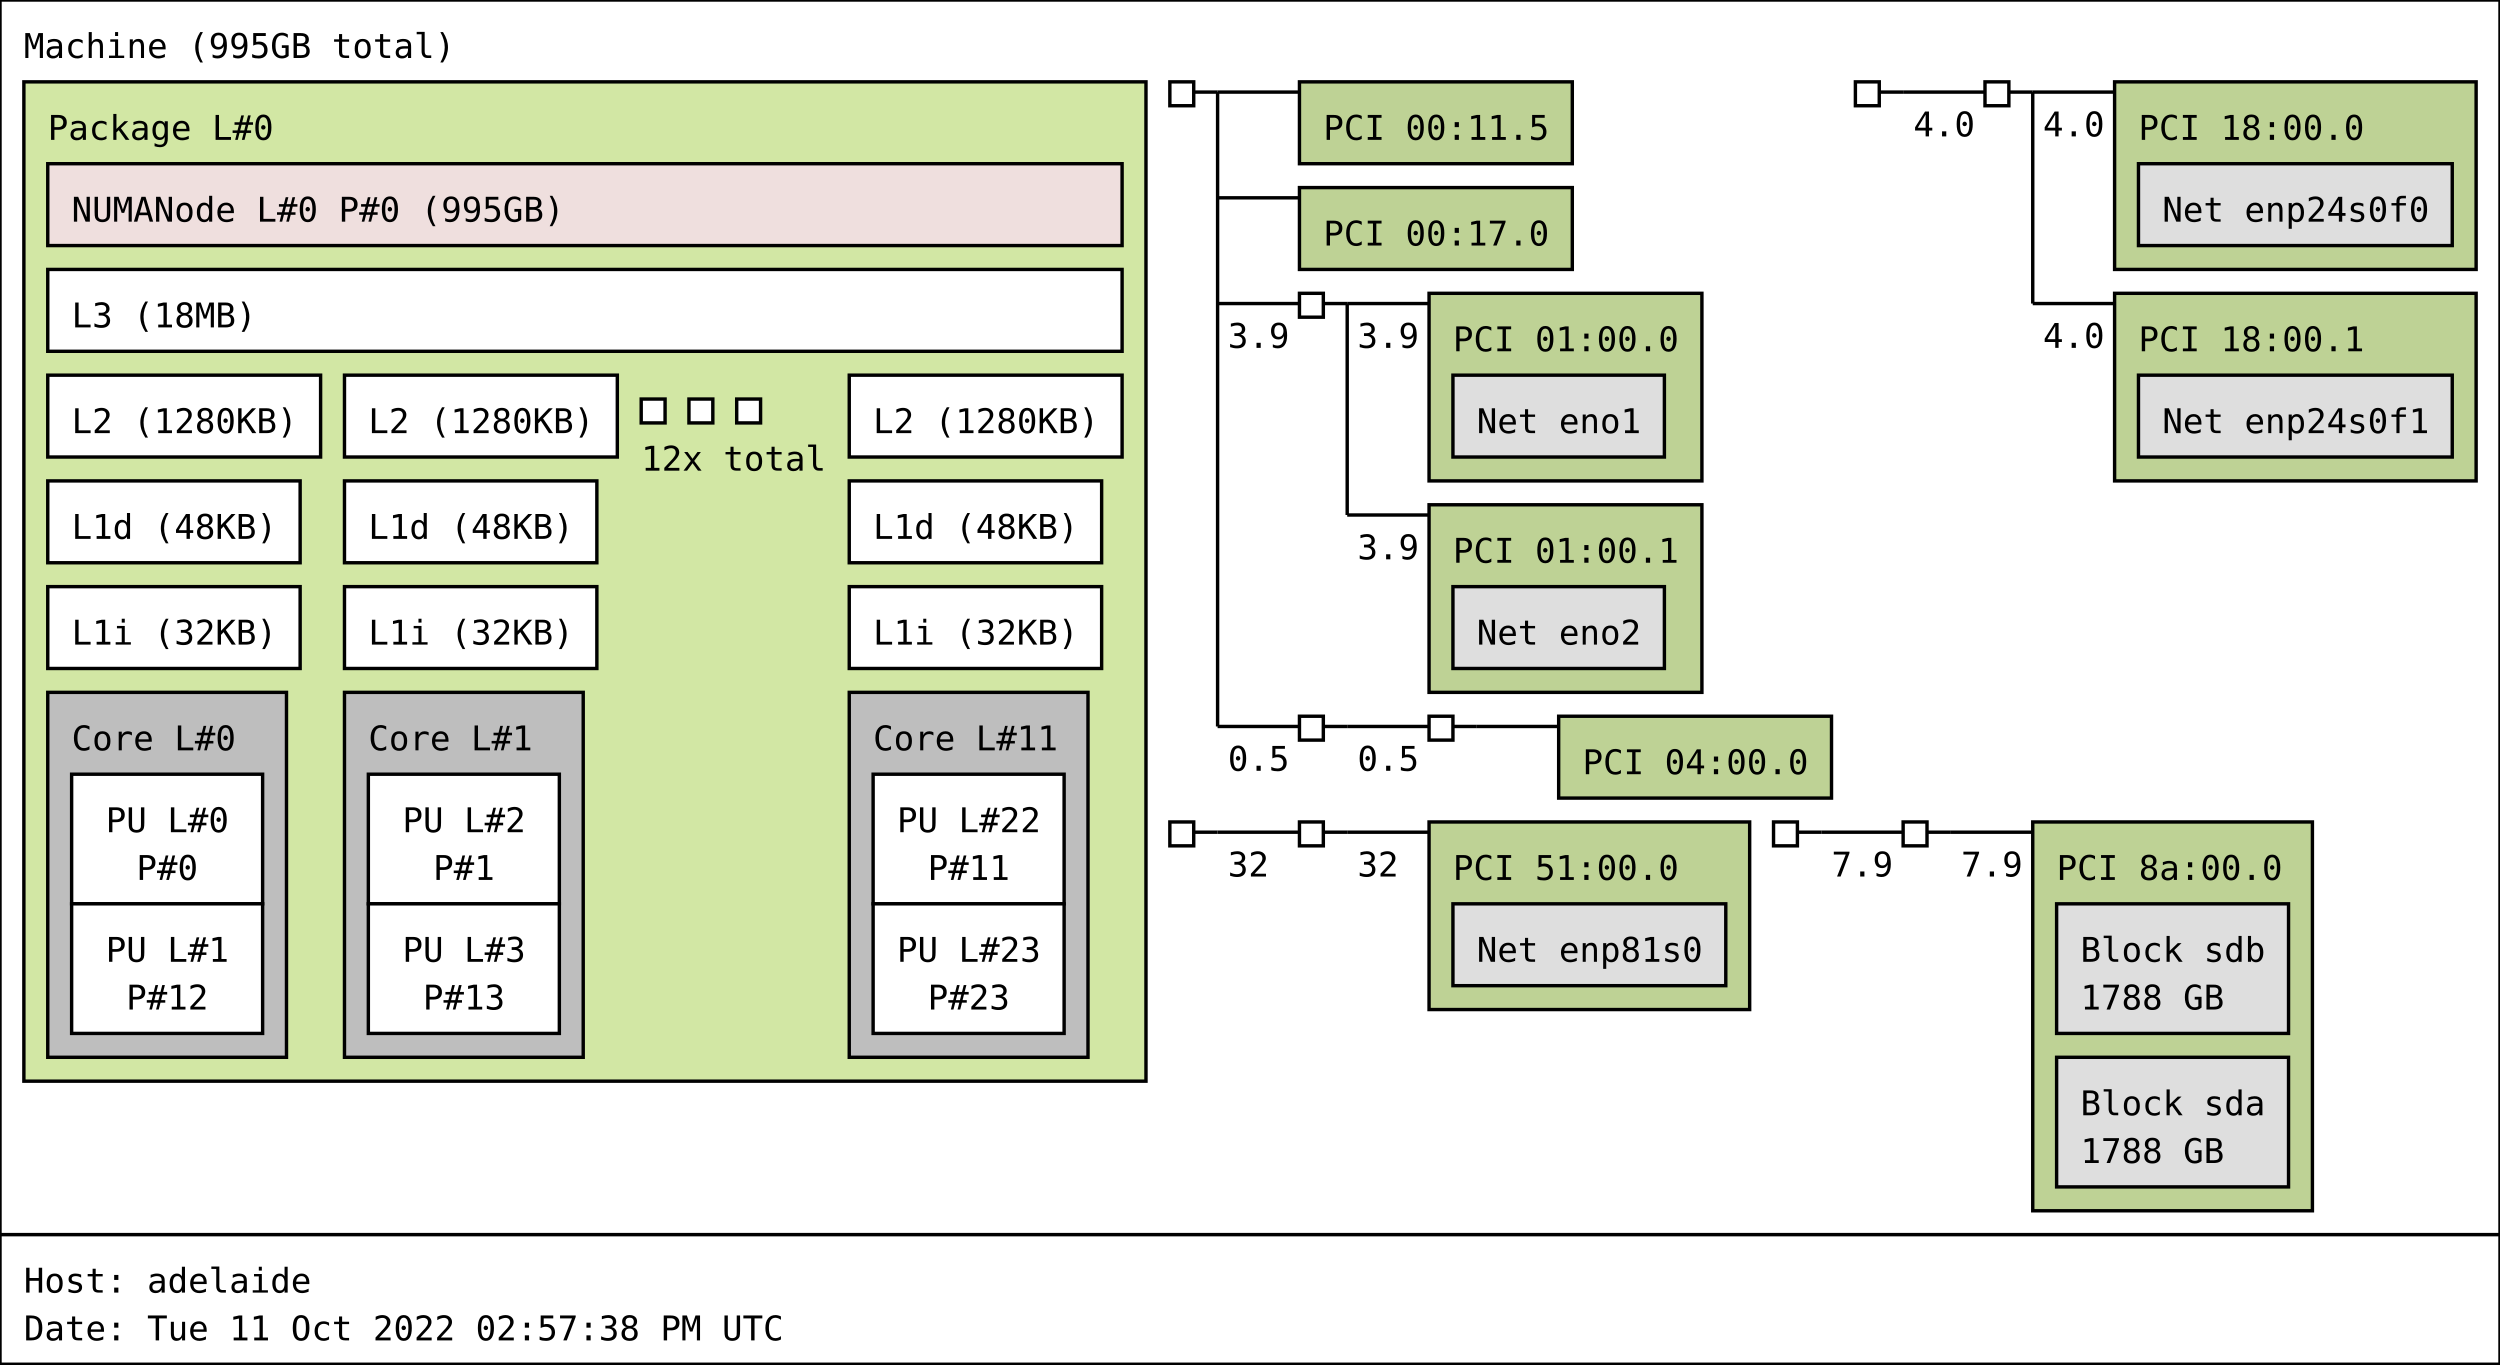
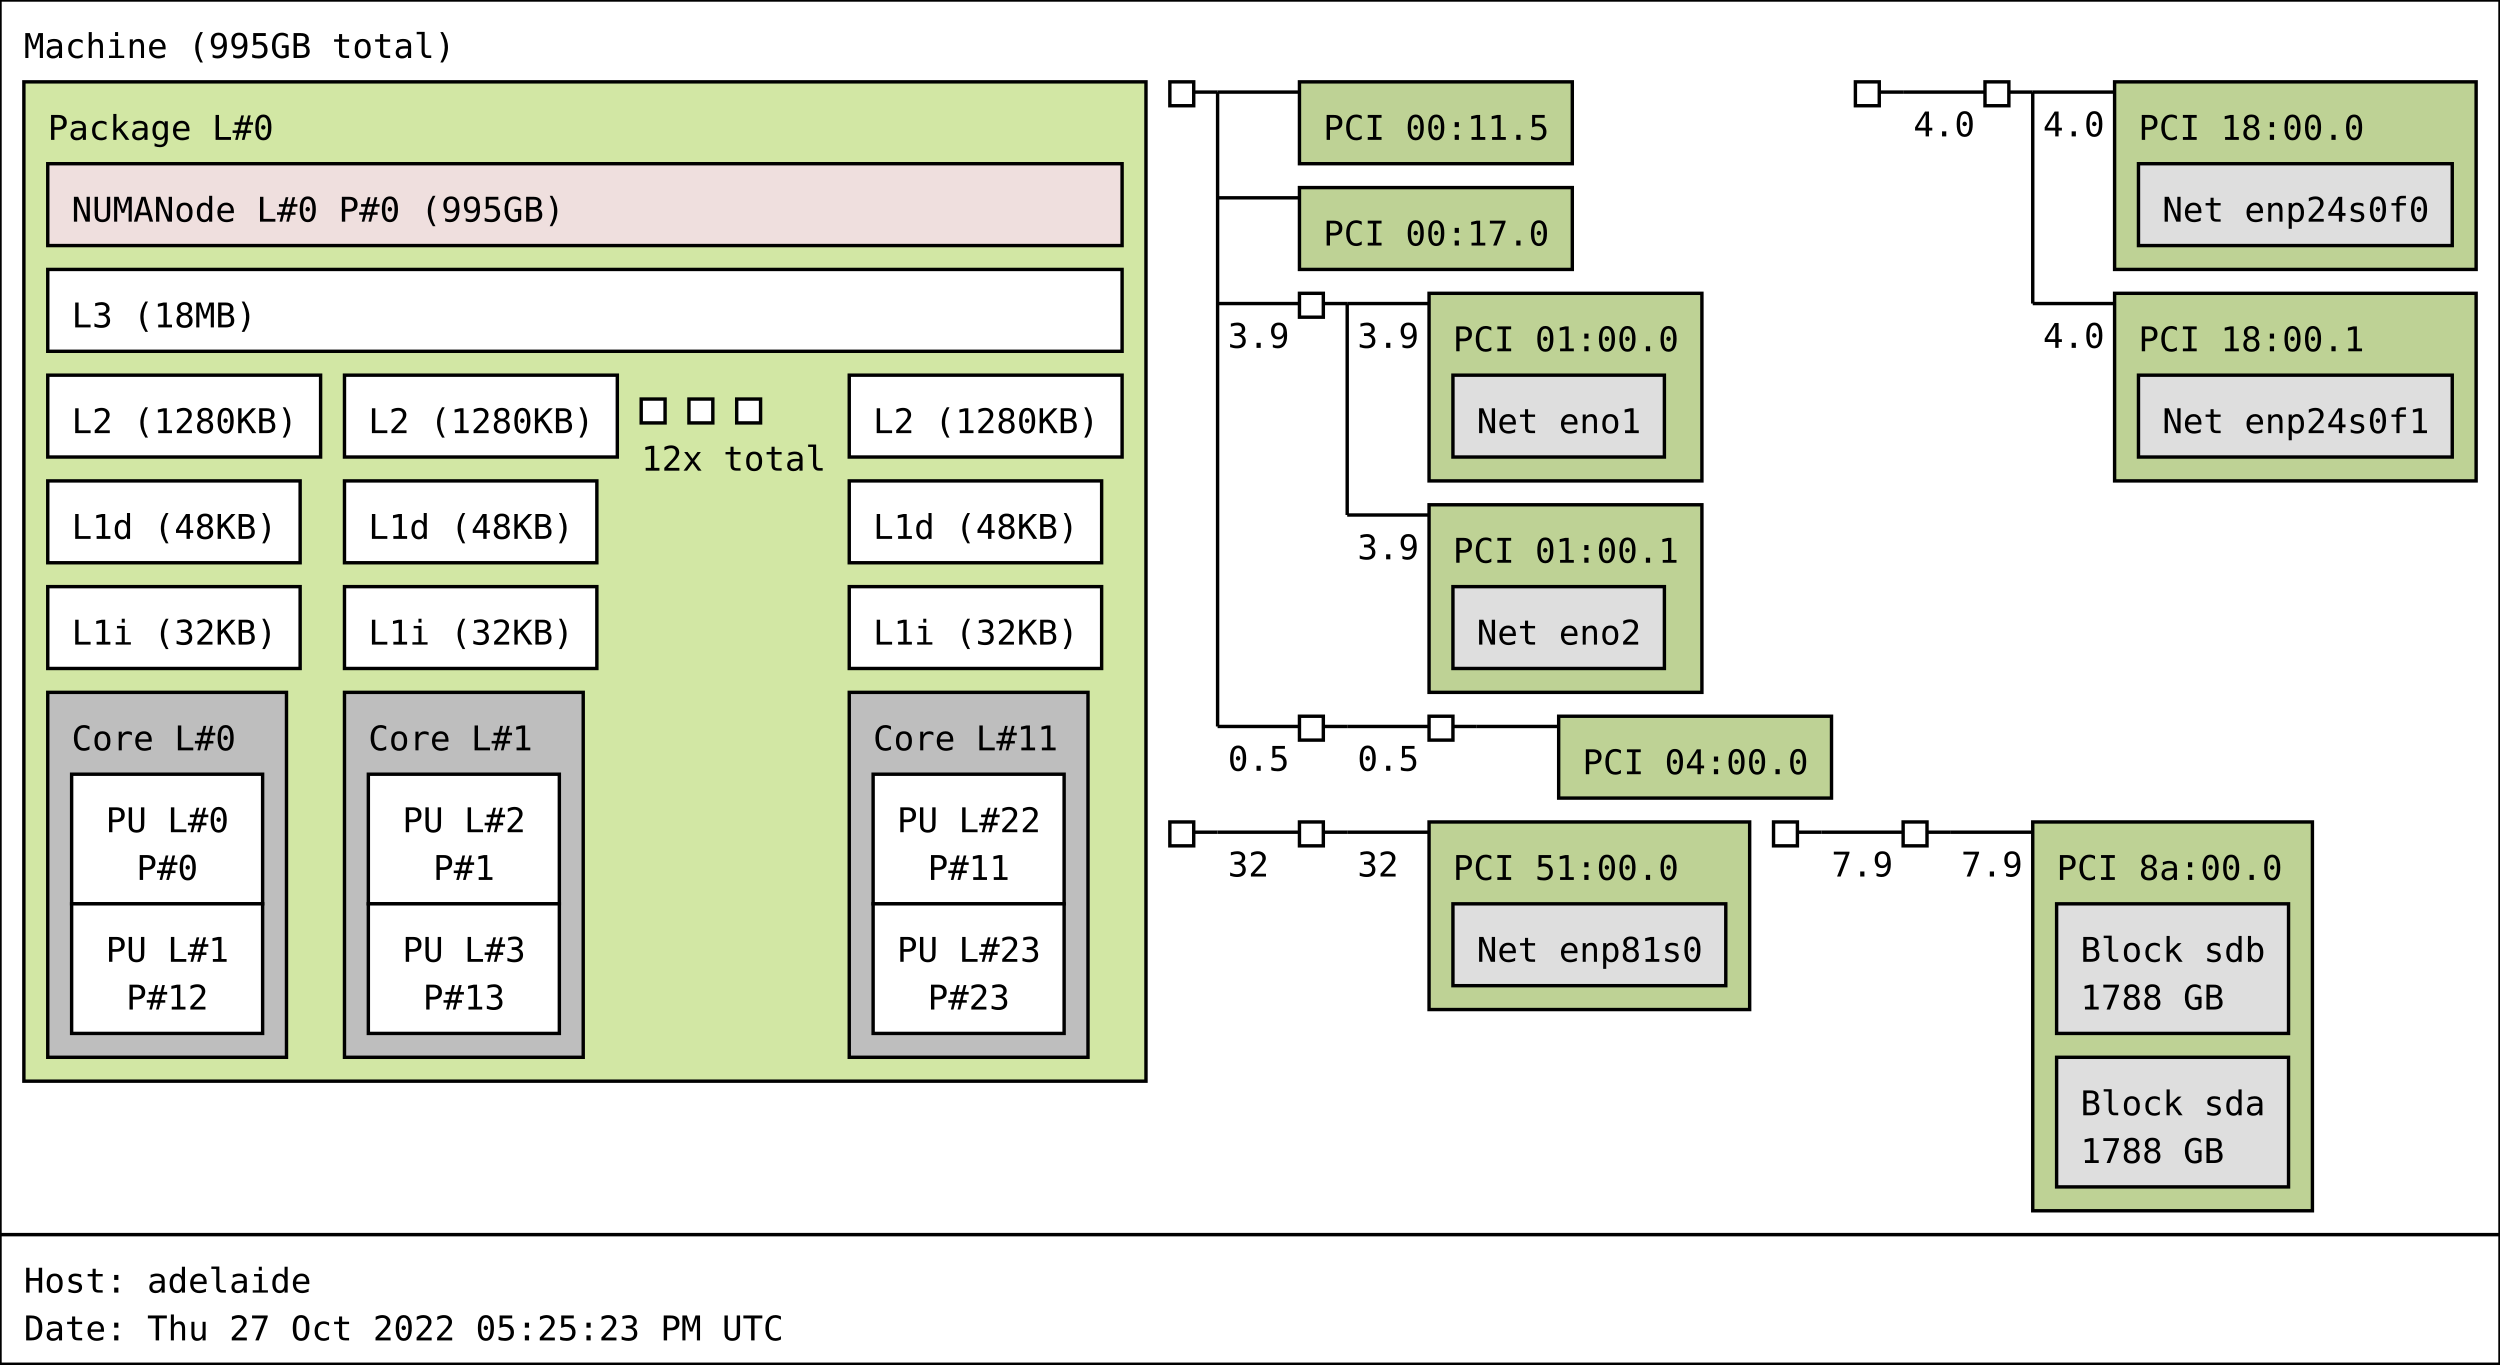
<svg xmlns="http://www.w3.org/2000/svg" width="733px" height="400px" viewBox="0 0 733px 400px" version="1.1">
  <rect id="Machine_0_rect" class="Machine" x="0" y="0" width="733" height="362" fill="rgb(255,255,255)" stroke="rgb(0,0,0)" stroke-width="1" />
  <text id="Machine_0_text" class="Machine" font-family="Monospace" x="7" y="17" fill="rgb(0,0,0)" font-size="10px">Machine (995GB total)</text>
  <rect id="Package_0_rect" class="Package" x="7" y="24" width="329" height="293" fill="rgb(210,231,164)" stroke="rgb(0,0,0)" stroke-width="1" />
  <text id="Package_0_text" class="Package" font-family="Monospace" x="14" y="41" fill="rgb(0,0,0)" font-size="10px">Package L#0</text>
  <rect id="L3_0_rect" class="L3" x="14" y="79" width="315" height="24" fill="rgb(255,255,255)" stroke="rgb(0,0,0)" stroke-width="1" />
  <text id="L3_0_text" class="L3" font-family="Monospace" x="21" y="96" fill="rgb(0,0,0)" font-size="10px">L3 (18MB)</text>
  <rect id="L2_0_rect" class="L2" x="14" y="110" width="80" height="24" fill="rgb(255,255,255)" stroke="rgb(0,0,0)" stroke-width="1" />
  <text id="L2_0_text" class="L2" font-family="Monospace" x="21" y="127" fill="rgb(0,0,0)" font-size="10px">L2 (1280KB)</text>
  <rect id="L1d_0_rect" class="L1d" x="14" y="141" width="74" height="24" fill="rgb(255,255,255)" stroke="rgb(0,0,0)" stroke-width="1" />
  <text id="L1d_0_text" class="L1d" font-family="Monospace" x="21" y="158" fill="rgb(0,0,0)" font-size="10px">L1d (48KB)</text>
  <rect id="L1i_0_rect" class="L1i" x="14" y="172" width="74" height="24" fill="rgb(255,255,255)" stroke="rgb(0,0,0)" stroke-width="1" />
  <text id="L1i_0_text" class="L1i" font-family="Monospace" x="21" y="189" fill="rgb(0,0,0)" font-size="10px">L1i (32KB)</text>
  <rect id="Core_0_rect" class="Core" x="14" y="203" width="70" height="107" fill="rgb(190,190,190)" stroke="rgb(0,0,0)" stroke-width="1" />
  <text id="Core_0_text" class="Core" font-family="Monospace" x="21" y="220" fill="rgb(0,0,0)" font-size="10px">Core L#0</text>
  <rect id="PU_0_rect" class="PU" x="21" y="227" width="56" height="38" fill="rgb(255,255,255)" stroke="rgb(0,0,0)" stroke-width="1" />
  <text id="PU_0_text" class="PU" font-family="Monospace" x="31" y="244" fill="rgb(0,0,0)" font-size="10px">PU L#0</text>
  <text id="PU_0_text_1" class="PU" font-family="Monospace" x="40" y="258" fill="rgb(0,0,0)" font-size="10px">P#0</text>
  <rect id="PU_1_rect" class="PU" x="21" y="265" width="56" height="38" fill="rgb(255,255,255)" stroke="rgb(0,0,0)" stroke-width="1" />
  <text id="PU_1_text" class="PU" font-family="Monospace" x="31" y="282" fill="rgb(0,0,0)" font-size="10px">PU L#1</text>
  <text id="PU_1_text_1" class="PU" font-family="Monospace" x="37" y="296" fill="rgb(0,0,0)" font-size="10px">P#12</text>
  <rect id="L2_1_rect" class="L2" x="101" y="110" width="80" height="24" fill="rgb(255,255,255)" stroke="rgb(0,0,0)" stroke-width="1" />
  <text id="L2_1_text" class="L2" font-family="Monospace" x="108" y="127" fill="rgb(0,0,0)" font-size="10px">L2 (1280KB)</text>
  <rect id="L1d_1_rect" class="L1d" x="101" y="141" width="74" height="24" fill="rgb(255,255,255)" stroke="rgb(0,0,0)" stroke-width="1" />
  <text id="L1d_1_text" class="L1d" font-family="Monospace" x="108" y="158" fill="rgb(0,0,0)" font-size="10px">L1d (48KB)</text>
  <rect id="L1i_1_rect" class="L1i" x="101" y="172" width="74" height="24" fill="rgb(255,255,255)" stroke="rgb(0,0,0)" stroke-width="1" />
  <text id="L1i_1_text" class="L1i" font-family="Monospace" x="108" y="189" fill="rgb(0,0,0)" font-size="10px">L1i (32KB)</text>
  <rect id="Core_1_rect" class="Core" x="101" y="203" width="70" height="107" fill="rgb(190,190,190)" stroke="rgb(0,0,0)" stroke-width="1" />
  <text id="Core_1_text" class="Core" font-family="Monospace" x="108" y="220" fill="rgb(0,0,0)" font-size="10px">Core L#1</text>
  <rect id="PU_2_rect" class="PU" x="108" y="227" width="56" height="38" fill="rgb(255,255,255)" stroke="rgb(0,0,0)" stroke-width="1" />
  <text id="PU_2_text" class="PU" font-family="Monospace" x="118" y="244" fill="rgb(0,0,0)" font-size="10px">PU L#2</text>
  <text id="PU_2_text_1" class="PU" font-family="Monospace" x="127" y="258" fill="rgb(0,0,0)" font-size="10px">P#1</text>
  <rect id="PU_3_rect" class="PU" x="108" y="265" width="56" height="38" fill="rgb(255,255,255)" stroke="rgb(0,0,0)" stroke-width="1" />
  <text id="PU_3_text" class="PU" font-family="Monospace" x="118" y="282" fill="rgb(0,0,0)" font-size="10px">PU L#3</text>
  <text id="PU_3_text_1" class="PU" font-family="Monospace" x="124" y="296" fill="rgb(0,0,0)" font-size="10px">P#13</text>
  <rect id="L2_2_rect" class="L2" x="188" y="117" width="7" height="7" fill="rgb(255,255,255)" stroke="rgb(0,0,0)" stroke-width="1" />
  <rect id="L2_2_rect" class="L2" x="202" y="117" width="7" height="7" fill="rgb(255,255,255)" stroke="rgb(0,0,0)" stroke-width="1" />
  <rect id="L2_2_rect" class="L2" x="216" y="117" width="7" height="7" fill="rgb(255,255,255)" stroke="rgb(0,0,0)" stroke-width="1" />
  <text id="L2_2_text" class="L2" font-family="Monospace" x="188" y="138" fill="rgb(0,0,0)" font-size="10px">12x total</text>
  <rect id="L2_11_rect" class="L2" x="249" y="110" width="80" height="24" fill="rgb(255,255,255)" stroke="rgb(0,0,0)" stroke-width="1" />
  <text id="L2_11_text" class="L2" font-family="Monospace" x="256" y="127" fill="rgb(0,0,0)" font-size="10px">L2 (1280KB)</text>
  <rect id="L1d_11_rect" class="L1d" x="249" y="141" width="74" height="24" fill="rgb(255,255,255)" stroke="rgb(0,0,0)" stroke-width="1" />
  <text id="L1d_11_text" class="L1d" font-family="Monospace" x="256" y="158" fill="rgb(0,0,0)" font-size="10px">L1d (48KB)</text>
  <rect id="L1i_11_rect" class="L1i" x="249" y="172" width="74" height="24" fill="rgb(255,255,255)" stroke="rgb(0,0,0)" stroke-width="1" />
  <text id="L1i_11_text" class="L1i" font-family="Monospace" x="256" y="189" fill="rgb(0,0,0)" font-size="10px">L1i (32KB)</text>
  <rect id="Core_11_rect" class="Core" x="249" y="203" width="70" height="107" fill="rgb(190,190,190)" stroke="rgb(0,0,0)" stroke-width="1" />
  <text id="Core_11_text" class="Core" font-family="Monospace" x="256" y="220" fill="rgb(0,0,0)" font-size="10px">Core L#11</text>
  <rect id="PU_22_rect" class="PU" x="256" y="227" width="56" height="38" fill="rgb(255,255,255)" stroke="rgb(0,0,0)" stroke-width="1" />
  <text id="PU_22_text" class="PU" font-family="Monospace" x="263" y="244" fill="rgb(0,0,0)" font-size="10px">PU L#22</text>
  <text id="PU_22_text_1" class="PU" font-family="Monospace" x="272" y="258" fill="rgb(0,0,0)" font-size="10px">P#11</text>
  <rect id="PU_23_rect" class="PU" x="256" y="265" width="56" height="38" fill="rgb(255,255,255)" stroke="rgb(0,0,0)" stroke-width="1" />
  <text id="PU_23_text" class="PU" font-family="Monospace" x="263" y="282" fill="rgb(0,0,0)" font-size="10px">PU L#23</text>
  <text id="PU_23_text_1" class="PU" font-family="Monospace" x="272" y="296" fill="rgb(0,0,0)" font-size="10px">P#23</text>
  <rect id="NUMANode_0_rect" class="NUMANode" x="14" y="48" width="315" height="24" fill="rgb(239,223,222)" stroke="rgb(0,0,0)" stroke-width="1" />
  <text id="NUMANode_0_text" class="NUMANode" font-family="Monospace" x="21" y="65" fill="rgb(0,0,0)" font-size="10px">NUMANode L#0 P#0 (995GB)</text>
  <rect id="HostBridge_0_rect" class="HostBridge" x="343" y="24" width="7" height="7" fill="rgb(255,255,255)" stroke="rgb(0,0,0)" stroke-width="1" />
  <line id="HostBridge_0_line" class="HostBridge" x1="350" y1="27" x2="357" y2="27" stroke="rgb(0,0,0)" stroke-width="1" />
  <line id="HostBridge_0_line_2" class="HostBridge" x1="357" y1="27" x2="381" y2="27" stroke="rgb(0,0,0)" stroke-width="1" />
  <line id="HostBridge_0_line_3" class="HostBridge" x1="357" y1="58" x2="381" y2="58" stroke="rgb(0,0,0)" stroke-width="1" />
  <line id="HostBridge_0_line_4" class="HostBridge" x1="357" y1="89" x2="381" y2="89" stroke="rgb(0,0,0)" stroke-width="1" />
  <text id="HostBridge_0_text_4" class="HostBridge" font-family="Monospace" x="360" y="102" fill="rgb(0,0,0)" font-size="10px">3.9</text>
  <line id="HostBridge_0_line_5" class="HostBridge" x1="357" y1="213" x2="381" y2="213" stroke="rgb(0,0,0)" stroke-width="1" />
  <text id="HostBridge_0_text_5" class="HostBridge" font-family="Monospace" x="360" y="226" fill="rgb(0,0,0)" font-size="10px">0.5</text>
  <line id="HostBridge_0_line_1" class="HostBridge" x1="357" y1="27" x2="357" y2="213" stroke="rgb(0,0,0)" stroke-width="1" />
  <rect id="PCI_0_rect" class="PCI" x="381" y="24" width="80" height="24" fill="rgb(190,210,149)" stroke="rgb(0,0,0)" stroke-width="1" />
  <text id="PCI_0_text" class="PCI" font-family="Monospace" x="388" y="41" fill="rgb(0,0,0)" font-size="10px">PCI 00:11.5</text>
  <rect id="PCI_1_rect" class="PCI" x="381" y="55" width="80" height="24" fill="rgb(190,210,149)" stroke="rgb(0,0,0)" stroke-width="1" />
  <text id="PCI_1_text" class="PCI" font-family="Monospace" x="388" y="72" fill="rgb(0,0,0)" font-size="10px">PCI 00:17.0</text>
  <rect id="PCIBridge_1_rect" class="PCIBridge" x="381" y="86" width="7" height="7" fill="rgb(255,255,255)" stroke="rgb(0,0,0)" stroke-width="1" />
  <line id="PCIBridge_1_line" class="PCIBridge" x1="388" y1="89" x2="395" y2="89" stroke="rgb(0,0,0)" stroke-width="1" />
  <line id="PCIBridge_1_line_2" class="PCIBridge" x1="395" y1="89" x2="419" y2="89" stroke="rgb(0,0,0)" stroke-width="1" />
  <text id="PCIBridge_1_text_2" class="PCIBridge" font-family="Monospace" x="398" y="102" fill="rgb(0,0,0)" font-size="10px">3.9</text>
  <line id="PCIBridge_1_line_3" class="PCIBridge" x1="395" y1="151" x2="419" y2="151" stroke="rgb(0,0,0)" stroke-width="1" />
  <text id="PCIBridge_1_text_3" class="PCIBridge" font-family="Monospace" x="398" y="164" fill="rgb(0,0,0)" font-size="10px">3.9</text>
  <line id="PCIBridge_1_line_1" class="PCIBridge" x1="395" y1="89" x2="395" y2="151" stroke="rgb(0,0,0)" stroke-width="1" />
  <rect id="PCI_2_rect" class="PCI" x="419" y="86" width="80" height="55" fill="rgb(190,210,149)" stroke="rgb(0,0,0)" stroke-width="1" />
  <text id="PCI_2_text" class="PCI" font-family="Monospace" x="426" y="103" fill="rgb(0,0,0)" font-size="10px">PCI 01:00.0</text>
  <rect id="Net_0_rect" class="Net" x="426" y="110" width="62" height="24" fill="rgb(222,222,222)" stroke="rgb(0,0,0)" stroke-width="1" />
  <text id="Net_0_text" class="Net" font-family="Monospace" x="433" y="127" fill="rgb(0,0,0)" font-size="10px">Net eno1</text>
  <rect id="PCI_3_rect" class="PCI" x="419" y="148" width="80" height="55" fill="rgb(190,210,149)" stroke="rgb(0,0,0)" stroke-width="1" />
  <text id="PCI_3_text" class="PCI" font-family="Monospace" x="426" y="165" fill="rgb(0,0,0)" font-size="10px">PCI 01:00.1</text>
  <rect id="Net_1_rect" class="Net" x="426" y="172" width="62" height="24" fill="rgb(222,222,222)" stroke="rgb(0,0,0)" stroke-width="1" />
  <text id="Net_1_text" class="Net" font-family="Monospace" x="433" y="189" fill="rgb(0,0,0)" font-size="10px">Net eno2</text>
  <rect id="PCIBridge_2_rect" class="PCIBridge" x="381" y="210" width="7" height="7" fill="rgb(255,255,255)" stroke="rgb(0,0,0)" stroke-width="1" />
  <line id="PCIBridge_2_line" class="PCIBridge" x1="388" y1="213" x2="395" y2="213" stroke="rgb(0,0,0)" stroke-width="1" />
  <line id="PCIBridge_2_line_2" class="PCIBridge" x1="395" y1="213" x2="419" y2="213" stroke="rgb(0,0,0)" stroke-width="1" />
  <text id="PCIBridge_2_text_2" class="PCIBridge" font-family="Monospace" x="398" y="226" fill="rgb(0,0,0)" font-size="10px">0.5</text>
  <line id="PCIBridge_2_line_1" class="PCIBridge" x1="395" y1="213" x2="395" y2="213" stroke="rgb(0,0,0)" stroke-width="1" />
  <rect id="PCIBridge_3_rect" class="PCIBridge" x="419" y="210" width="7" height="7" fill="rgb(255,255,255)" stroke="rgb(0,0,0)" stroke-width="1" />
  <line id="PCIBridge_3_line" class="PCIBridge" x1="426" y1="213" x2="433" y2="213" stroke="rgb(0,0,0)" stroke-width="1" />
  <line id="PCIBridge_3_line_2" class="PCIBridge" x1="433" y1="213" x2="457" y2="213" stroke="rgb(0,0,0)" stroke-width="1" />
  <line id="PCIBridge_3_line_1" class="PCIBridge" x1="433" y1="213" x2="433" y2="213" stroke="rgb(0,0,0)" stroke-width="1" />
  <rect id="PCI_4_rect" class="PCI" x="457" y="210" width="80" height="24" fill="rgb(190,210,149)" stroke="rgb(0,0,0)" stroke-width="1" />
  <text id="PCI_4_text" class="PCI" font-family="Monospace" x="464" y="227" fill="rgb(0,0,0)" font-size="10px">PCI 04:00.0</text>
  <rect id="HostBridge_4_rect" class="HostBridge" x="544" y="24" width="7" height="7" fill="rgb(255,255,255)" stroke="rgb(0,0,0)" stroke-width="1" />
  <line id="HostBridge_4_line" class="HostBridge" x1="551" y1="27" x2="558" y2="27" stroke="rgb(0,0,0)" stroke-width="1" />
  <line id="HostBridge_4_line_2" class="HostBridge" x1="558" y1="27" x2="582" y2="27" stroke="rgb(0,0,0)" stroke-width="1" />
  <text id="HostBridge_4_text_2" class="HostBridge" font-family="Monospace" x="561" y="40" fill="rgb(0,0,0)" font-size="10px">4.0</text>
  <line id="HostBridge_4_line_1" class="HostBridge" x1="558" y1="27" x2="558" y2="27" stroke="rgb(0,0,0)" stroke-width="1" />
  <rect id="PCIBridge_5_rect" class="PCIBridge" x="582" y="24" width="7" height="7" fill="rgb(255,255,255)" stroke="rgb(0,0,0)" stroke-width="1" />
  <line id="PCIBridge_5_line" class="PCIBridge" x1="589" y1="27" x2="596" y2="27" stroke="rgb(0,0,0)" stroke-width="1" />
  <line id="PCIBridge_5_line_2" class="PCIBridge" x1="596" y1="27" x2="620" y2="27" stroke="rgb(0,0,0)" stroke-width="1" />
  <text id="PCIBridge_5_text_2" class="PCIBridge" font-family="Monospace" x="599" y="40" fill="rgb(0,0,0)" font-size="10px">4.0</text>
  <line id="PCIBridge_5_line_3" class="PCIBridge" x1="596" y1="89" x2="620" y2="89" stroke="rgb(0,0,0)" stroke-width="1" />
  <text id="PCIBridge_5_text_3" class="PCIBridge" font-family="Monospace" x="599" y="102" fill="rgb(0,0,0)" font-size="10px">4.0</text>
  <line id="PCIBridge_5_line_1" class="PCIBridge" x1="596" y1="27" x2="596" y2="89" stroke="rgb(0,0,0)" stroke-width="1" />
  <rect id="PCI_5_rect" class="PCI" x="620" y="24" width="106" height="55" fill="rgb(190,210,149)" stroke="rgb(0,0,0)" stroke-width="1" />
  <text id="PCI_5_text" class="PCI" font-family="Monospace" x="627" y="41" fill="rgb(0,0,0)" font-size="10px">PCI 18:00.0</text>
  <rect id="Net_2_rect" class="Net" x="627" y="48" width="92" height="24" fill="rgb(222,222,222)" stroke="rgb(0,0,0)" stroke-width="1" />
  <text id="Net_2_text" class="Net" font-family="Monospace" x="634" y="65" fill="rgb(0,0,0)" font-size="10px">Net enp24s0f0</text>
  <rect id="PCI_6_rect" class="PCI" x="620" y="86" width="106" height="55" fill="rgb(190,210,149)" stroke="rgb(0,0,0)" stroke-width="1" />
  <text id="PCI_6_text" class="PCI" font-family="Monospace" x="627" y="103" fill="rgb(0,0,0)" font-size="10px">PCI 18:00.1</text>
  <rect id="Net_3_rect" class="Net" x="627" y="110" width="92" height="24" fill="rgb(222,222,222)" stroke="rgb(0,0,0)" stroke-width="1" />
  <text id="Net_3_text" class="Net" font-family="Monospace" x="634" y="127" fill="rgb(0,0,0)" font-size="10px">Net enp24s0f1</text>
  <rect id="HostBridge_6_rect" class="HostBridge" x="343" y="241" width="7" height="7" fill="rgb(255,255,255)" stroke="rgb(0,0,0)" stroke-width="1" />
  <line id="HostBridge_6_line" class="HostBridge" x1="350" y1="244" x2="357" y2="244" stroke="rgb(0,0,0)" stroke-width="1" />
  <line id="HostBridge_6_line_2" class="HostBridge" x1="357" y1="244" x2="381" y2="244" stroke="rgb(0,0,0)" stroke-width="1" />
  <text id="HostBridge_6_text_2" class="HostBridge" font-family="Monospace" x="360" y="257" fill="rgb(0,0,0)" font-size="10px">32</text>
  <line id="HostBridge_6_line_1" class="HostBridge" x1="357" y1="244" x2="357" y2="244" stroke="rgb(0,0,0)" stroke-width="1" />
  <rect id="PCIBridge_7_rect" class="PCIBridge" x="381" y="241" width="7" height="7" fill="rgb(255,255,255)" stroke="rgb(0,0,0)" stroke-width="1" />
  <line id="PCIBridge_7_line" class="PCIBridge" x1="388" y1="244" x2="395" y2="244" stroke="rgb(0,0,0)" stroke-width="1" />
  <line id="PCIBridge_7_line_2" class="PCIBridge" x1="395" y1="244" x2="419" y2="244" stroke="rgb(0,0,0)" stroke-width="1" />
  <text id="PCIBridge_7_text_2" class="PCIBridge" font-family="Monospace" x="398" y="257" fill="rgb(0,0,0)" font-size="10px">32</text>
  <line id="PCIBridge_7_line_1" class="PCIBridge" x1="395" y1="244" x2="395" y2="244" stroke="rgb(0,0,0)" stroke-width="1" />
  <rect id="PCI_7_rect" class="PCI" x="419" y="241" width="94" height="55" fill="rgb(190,210,149)" stroke="rgb(0,0,0)" stroke-width="1" />
  <text id="PCI_7_text" class="PCI" font-family="Monospace" x="426" y="258" fill="rgb(0,0,0)" font-size="10px">PCI 51:00.0</text>
  <rect id="Net_4_rect" class="Net" x="426" y="265" width="80" height="24" fill="rgb(222,222,222)" stroke="rgb(0,0,0)" stroke-width="1" />
  <text id="Net_4_text" class="Net" font-family="Monospace" x="433" y="282" fill="rgb(0,0,0)" font-size="10px">Net enp81s0</text>
  <rect id="HostBridge_8_rect" class="HostBridge" x="520" y="241" width="7" height="7" fill="rgb(255,255,255)" stroke="rgb(0,0,0)" stroke-width="1" />
  <line id="HostBridge_8_line" class="HostBridge" x1="527" y1="244" x2="534" y2="244" stroke="rgb(0,0,0)" stroke-width="1" />
  <line id="HostBridge_8_line_2" class="HostBridge" x1="534" y1="244" x2="558" y2="244" stroke="rgb(0,0,0)" stroke-width="1" />
  <text id="HostBridge_8_text_2" class="HostBridge" font-family="Monospace" x="537" y="257" fill="rgb(0,0,0)" font-size="10px">7.9</text>
  <line id="HostBridge_8_line_1" class="HostBridge" x1="534" y1="244" x2="534" y2="244" stroke="rgb(0,0,0)" stroke-width="1" />
  <rect id="PCIBridge_9_rect" class="PCIBridge" x="558" y="241" width="7" height="7" fill="rgb(255,255,255)" stroke="rgb(0,0,0)" stroke-width="1" />
  <line id="PCIBridge_9_line" class="PCIBridge" x1="565" y1="244" x2="572" y2="244" stroke="rgb(0,0,0)" stroke-width="1" />
  <line id="PCIBridge_9_line_2" class="PCIBridge" x1="572" y1="244" x2="596" y2="244" stroke="rgb(0,0,0)" stroke-width="1" />
  <text id="PCIBridge_9_text_2" class="PCIBridge" font-family="Monospace" x="575" y="257" fill="rgb(0,0,0)" font-size="10px">7.9</text>
  <line id="PCIBridge_9_line_1" class="PCIBridge" x1="572" y1="244" x2="572" y2="244" stroke="rgb(0,0,0)" stroke-width="1" />
  <rect id="PCI_8_rect" class="PCI" x="596" y="241" width="82" height="114" fill="rgb(190,210,149)" stroke="rgb(0,0,0)" stroke-width="1" />
  <text id="PCI_8_text" class="PCI" font-family="Monospace" x="603" y="258" fill="rgb(0,0,0)" font-size="10px">PCI 8a:00.0</text>
  <rect id="Block_5_rect" class="Block" x="603" y="265" width="68" height="38" fill="rgb(222,222,222)" stroke="rgb(0,0,0)" stroke-width="1" />
  <text id="Block_5_text" class="Block" font-family="Monospace" x="610" y="282" fill="rgb(0,0,0)" font-size="10px">Block sdb</text>
  <text id="Block_5_text_1" class="Block" font-family="Monospace" x="610" y="296" fill="rgb(0,0,0)" font-size="10px">1788 GB</text>
  <rect id="Block_6_rect" class="Block" x="603" y="310" width="68" height="38" fill="rgb(222,222,222)" stroke="rgb(0,0,0)" stroke-width="1" />
  <text id="Block_6_text" class="Block" font-family="Monospace" x="610" y="327" fill="rgb(0,0,0)" font-size="10px">Block sda</text>
  <text id="Block_6_text_1" class="Block" font-family="Monospace" x="610" y="341" fill="rgb(0,0,0)" font-size="10px">1788 GB</text>
  <rect id="anon_rect" x="0" y="362" width="733" height="38" fill="rgb(255,255,255)" stroke="rgb(0,0,0)" stroke-width="1" />
  <text id="anon_text" font-family="Monospace" x="7" y="379" fill="rgb(0,0,0)" font-size="10px">Host: adelaide</text>
-   <text id="anon_text_1" font-family="Monospace" x="7" y="393" fill="rgb(0,0,0)" font-size="10px">Date: Tue 11 Oct 2022 02:57:38 PM UTC</text>
+   <text id="anon_text_1" font-family="Monospace" x="7" y="393" fill="rgb(0,0,0)" font-size="10px">Date: Thu 27 Oct 2022 05:25:23 PM UTC</text>
</svg>
